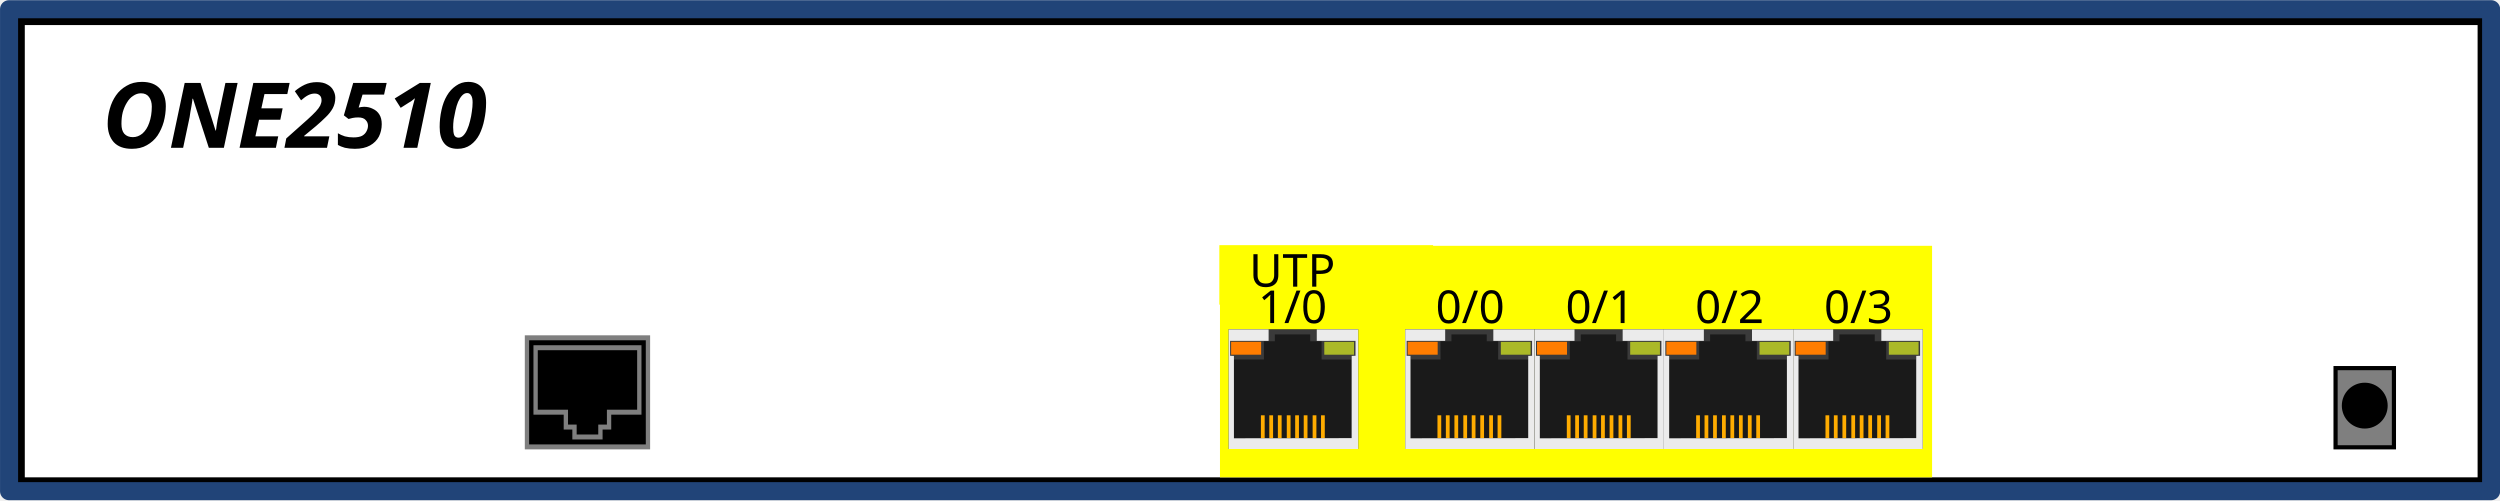
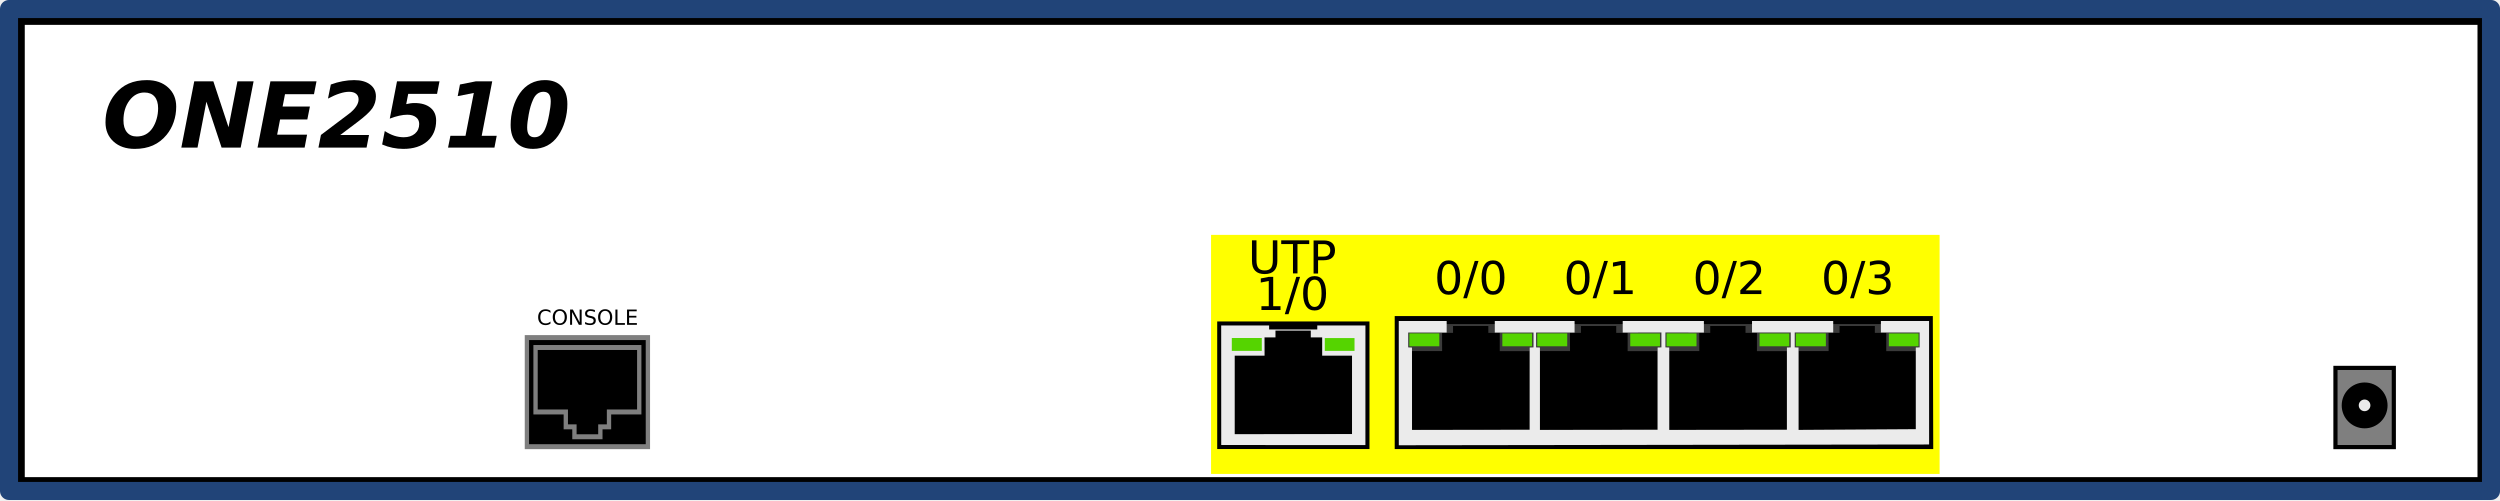
- <svg xmlns="http://www.w3.org/2000/svg" width="293.33" height="58.667" version="1.1" viewBox="54.4 406.4 160.603 19.868">
-   <rect transform="scale(1.0667)" x="52.246" y="376.51" width="148.21" height="27.729" fill="#fff" stroke="#000" stroke-linejoin="round" stroke-width=".491" />
-   <rect transform="scale(1.0667)" x="51.544" y="375.8" width="149.48" height="29.025" fill="none" stroke="#214478" stroke-linejoin="round" stroke-width="1.088" />
-   <g transform="matrix(.40627 0 0 .40627 95.773 257.38)">
-     <rect x="91.072" y="390.59" width="112.6" height="36.613" fill="#ff0" />
-     <rect x="91.072" y="390.59" width="33.6" height="9.2" fill="none" stroke="#ff0" stroke-width=".2" />
+ <svg xmlns="http://www.w3.org/2000/svg" width="275" height="55" version="1.1" viewBox="51 381 150.566 18.627" id="svg180">
+   <defs id="defs184" />
+   <rect x="52.246" y="376.51" width="148.21" height="27.729" fill="#fff" stroke="#000" stroke-linejoin="round" stroke-width=".491" id="rect2" />
+   <rect x="51.544" y="375.8" width="149.48" height="29.025" fill="none" stroke="#214478" stroke-linejoin="round" stroke-width="1.088" id="rect4" />
+   <g transform="matrix(.38088 0 0 .38088 89.787 241.29)" id="g8">
+     <rect x="89.662" y="388.87" width="115.2" height="37.799" fill="#ff0" id="rect6" />
  </g>
-   <g fill="#000000" font-family="sans-serif">
-     <text transform="scale(1.0667)" x="57.155" y="384.145" font-size="2.15px" style="line-height:0%">
-       <tspan x="57.155" y="384.145" font-family="sans-serif" font-size="5.475px" font-style="italic" font-weight="bold">ONE2510</tspan>
-     </text>
-     <text transform="scale(1.0667)" x="128.826" y="392.507" font-size=".609px" text-anchor="middle" style="line-height:0%">
-       <tspan x="128.826" y="392.507" font-size="2.738px">UTP</tspan>
-     </text>
-     <text transform="scale(1.0667)" x="128.839" y="394.7" font-size=".609px" text-anchor="middle" style="line-height:0%">
-       <tspan x="128.839" y="394.7" font-size="2.738px">1/0</tspan>
-     </text>
-   </g>
-   <g transform="matrix(1.0667 0 0 1.0667 0 .59243)">
-     <g transform="matrix(1.2553 0 0 1.2553 15.575 -100.73)">
-       <rect x="140.27" y="396.39" width="2.8" height="3.8" fill="#7f7f7f" />
-       <rect x="140.27" y="396.39" width="2.8" height="3.8" fill="none" stroke="#000" stroke-width=".2" />
+   <g transform="translate(0 .55541)" id="g36">
+     <g transform="matrix(1.2553 0 0 1.2553 15.575 -100.73)" id="g28">
+       <rect x="140.27" y="396.39" width="2.8" height="3.8" fill="#7f7f7f" id="rect24" />
+       <rect x="140.27" y="396.39" width="2.8" height="3.8" fill="none" stroke="#000" stroke-width=".2" id="rect26" />
    </g>
-     <g transform="matrix(1.2553 0 0 1.2553 15.575 -100.73)">
-       <circle cx="141.67" cy="398.19" r="1" />
-       <circle cx="141.67" cy="398.19" r="1" fill="none" stroke="#000" stroke-width=".2" />
+     <g transform="matrix(1.2553 0 0 1.2553 15.575 -100.73)" id="g34">
+       <circle cx="141.67" cy="398.19" r="1" id="circle30" />
+       <circle cx="141.67" cy="398.19" r="1" fill="none" stroke="#000" stroke-width=".2" id="circle32" />
    </g>
  </g>
-   <g transform="matrix(1.1003 0 0 1.0996 23.621 40.729)">
-     <path d="m110.02 353.2h7.558v-6.986l-7.558-2.3e-4z" fill="#3a3a3a" />
-     <g transform="matrix(.0080752 0 0 .0080046 96.896 381.97)">
-       <path d="m2560.5-3593.3v-872.71l-935.94-0.027v872.74z" fill="none" stroke="#000" stroke-linecap="square" stroke-width=".676" />
+   <g transform="translate(-13.177 1.6012)" id="g50">
+     <g transform="matrix(-1.3011 0 0 -1.4933 185.26 993.98)" id="g42">
+       <rect x="63.072" y="397.39" width="5.6" height="4.4" id="rect38" />
+       <rect x="63.072" y="397.39" width="5.6" height="4.4" fill="none" stroke="#7f7f7f" stroke-width=".2" id="rect40" />
    </g>
-     <path d="m110.32 347.98h1.758l-3e-3 -1.065 0.64-5.7e-4v-0.399h2.063l-4.8e-4 0.4h0.666v1.065h1.75v4.587l-6.873 0.015z" fill="#1a1a1a" />
-     <g fill="#ffac00">
-       <path d="m111.9 352.58h0.22v-1.34h-0.22v1.34z" />
-       <path d="m112.39 352.58h0.22v-1.34h-0.22v1.34z" />
-       <path d="m112.89 352.58h0.219v-1.34h-0.219v1.34z" />
-       <path d="m113.41 352.58h0.22v-1.34h-0.22v1.34z" />
-       <path d="m113.9 352.58h0.22v-1.34h-0.22v1.34z" />
-       <path d="m114.4 352.58h0.219v-1.34h-0.219v1.34z" />
-       <path d="m114.92 352.58h0.22v-1.34h-0.22v1.34z" />
-       <path d="m115.41 352.58h0.219v-1.34h-0.219v1.34z" />
-     </g>
-     <g>
-       <path d="m115.6 347.7h1.737v-0.749h-1.737v0.749z" fill="#abb927" />
-       <path d="m110.16 347.7h1.752v-0.753h-1.752v0.753z" fill="#ff7d00" />
-       <path d="m110.02 353.21-1e-3 -6.988 2.331-9.5e-4v0.672l-2.249-1e-3v0.87l0.223 7e-3 4.8e-4 4.816 6.87-0.01 5e-3 -5e-3 5.3e-4 -4.801 0.223-7e-3v-0.87l-2.262 1e-3v-0.672l2.415 9.5e-4 1e-3 6.988" fill="#ebebeb" />
+     <g transform="matrix(-1.3011 0 0 -1.4933 185.26 993.98)" id="g48">
+       <polygon points="65.272 398.19 64.872 398.19 64.872 398.79 63.472 398.79 63.472 401.39 68.272 401.39 68.272 398.79 66.872 398.79 66.872 398.19 66.472 398.19 66.472 397.79 65.272 397.79" id="polygon44" />
+       <polygon points="65.272 398.19 64.872 398.19 64.872 398.79 63.472 398.79 63.472 401.39 68.272 401.39 68.272 398.79 66.872 398.79 66.872 398.19 66.472 398.19 66.472 397.79 65.272 397.79" fill="none" stroke="#7f7f7f" stroke-width=".2" id="polygon46" />
    </g>
  </g>
-   <g transform="matrix(1.1003 0 0 1.0996 31.93 40.729)">
-     <path d="m110.02 353.2h7.558v-6.986l-7.558-2.3e-4z" fill="#3a3a3a" />
-     <g transform="matrix(.0080752 0 0 .0080046 96.896 381.97)">
-       <path d="m2560.5-3593.3v-872.71l-935.94-0.027v872.74z" fill="none" stroke="#000" stroke-linecap="square" stroke-width=".676" />
+   <g transform="translate(58.009 -30.558)" id="g118">
+     <g id="g78">
+       <path d="m77.231 432.62h31.95l-0.024-7.529-31.926-2.5e-4z" fill="#3a3a3a" stroke="#000" stroke-width=".483" id="path52" />
+       <path d="m101.31 426.96h1.813l-3e-3 -1.098 0.66-5.8e-4v-0.411h2.126l-5e-4 0.412h0.687v1.098h1.804v4.728l-7.086 0.015z" id="path54" />
+       <path d="m106.75 426.67h1.79v-0.772h-1.79z" fill="#55d400" id="path56" />
+       <path d="m101.15 426.67h1.806v-0.776h-1.806z" fill="#55d400" id="path58" />
+       <path d="m93.522 426.96h1.813l-0.003-1.098 0.66-5.8e-4v-0.411h2.126l-4.95e-4 0.412h0.687v1.098h1.804v4.728l-7.086 0.015z" id="path60" />
+       <path d="m98.962 426.67h1.79v-0.772h-1.79z" fill="#55d400" id="path62" />
+       <path d="m93.36 426.67h1.806v-0.776h-1.806z" fill="#55d400" id="path64" />
+       <path d="m85.735 426.96h1.813l-0.003-1.098 0.66-5.8e-4v-0.411h2.126l-4.95e-4 0.412h0.687v1.098h1.804v4.728l-7.086 0.015z" id="path66" />
+       <path d="m91.175 426.67h1.79v-0.772h-1.79z" fill="#55d400" id="path68" />
+       <path d="m85.573 426.67h1.806v-0.776h-1.806z" fill="#55d400" id="path70" />
+       <path d="m78.032 426.96h1.813l-0.003-1.098 0.66-5.9e-4v-0.411h2.126l-4.95e-4 0.412h0.687v1.098h1.804v4.728l-7.086 0.015z" id="path72" />
+       <path d="m83.472 426.67h1.79v-0.772h-1.79z" fill="#55d400" id="path74" />
+       <path d="m77.87 426.67h1.806v-0.776h-1.806z" fill="#55d400" id="path76" />
    </g>
-     <path d="m110.32 347.98h1.758l-3e-3 -1.065 0.64-5.7e-4v-0.399h2.063l-4.8e-4 0.4h0.666v1.065h1.75v4.587l-6.873 0.015z" fill="#1a1a1a" />
-     <g fill="#ffac00">
-       <path d="m111.9 352.58h0.22v-1.34h-0.22v1.34z" />
-       <path d="m112.39 352.58h0.22v-1.34h-0.22v1.34z" />
-       <path d="m112.89 352.58h0.219v-1.34h-0.219v1.34z" />
-       <path d="m113.41 352.58h0.22v-1.34h-0.22v1.34z" />
-       <path d="m113.9 352.58h0.22v-1.34h-0.22v1.34z" />
-       <path d="m114.4 352.58h0.219v-1.34h-0.219v1.34z" />
-       <path d="m114.92 352.58h0.22v-1.34h-0.22v1.34z" />
-       <path d="m115.41 352.58h0.219v-1.34h-0.219v1.34z" />
+     <g transform="matrix(1.0315 0 0 1.0234 -8.1174 78.559)" id="g82">
+       <path transform="matrix(.53079 0 0 .53501 55.446 333.8)" d="m56.703 9.09-5.273 0.002 0.004 13.667 58.334-0.084-4e-3 -13.583-5.299-0.002v1.266l4.26-2e-3v1.639l-0.422 0.014v8.984l-12.898 0.082v-9.066l-0.42-0.014v-1.639l4.234 2e-3v-1.266l-4.381 0.002-4.549-0.002v1.266l4.26-2e-3v1.639l-0.422 0.014v9.039l-0.01 0.01-12.936 0.018v-9.066l-0.42-0.014v-1.639l4.232 2e-3v-1.266l-4.381 0.002h-0.008l-4.539-0.002v1.266l4.258-2e-3v1.639l-0.42 0.014v9.039l-0.01 0.01-12.936 0.018v-9.066l-0.422-0.014v-1.639l4.234 2e-3v-1.266l-4.381 0.002h-0.008l-4.387-0.002v1.266l4.26-2e-3v1.639l-0.42 0.014-2e-3 9.039-0.008 0.01-12.936 0.018-2e-3 -9.066-0.42-0.014v-1.639l4.234 2e-3v-1.266z" fill="#ebebeb" id="path80" />
    </g>
-     <g>
-       <path d="m115.6 347.7h1.737v-0.749h-1.737v0.749z" fill="#abb927" />
-       <path d="m110.16 347.7h1.752v-0.753h-1.752v0.753z" fill="#ff7d00" />
-       <path d="m110.02 353.21-1e-3 -6.988 2.331-9.5e-4v0.672l-2.249-1e-3v0.87l0.223 7e-3 4.8e-4 4.816 6.87-0.01 5e-3 -5e-3 5.3e-4 -4.801 0.223-7e-3v-0.87l-2.262 1e-3v-0.672l2.415 9.5e-4 1e-3 6.988" fill="#ebebeb" />
+     <g id="g116">
+       <g aria-label="0/0" id="g90">
+         <path d="m80.241 421.71q-0.209 0-0.314 0.206-0.104 0.205-0.104 0.616 0 0.41 0.104 0.616 0.106 0.205 0.314 0.205 0.21 0 0.314-0.205 0.106-0.206 0.106-0.616 0-0.412-0.106-0.616-0.104-0.206-0.314-0.206zm0-0.214q0.336 0 0.512 0.266 0.178 0.265 0.178 0.77 0 0.504-0.178 0.77-0.176 0.265-0.512 0.265t-0.513-0.265q-0.176-0.266-0.176-0.77 0-0.505 0.176-0.77 0.178-0.266 0.513-0.266z" id="path84" />
+         <path d="m81.809 421.53h0.227l-0.695 2.25h-0.227z" id="path86" />
+         <path d="m82.909 421.71q-0.209 0-0.314 0.206-0.104 0.205-0.104 0.616 0 0.41 0.104 0.616 0.106 0.205 0.314 0.205 0.21 0 0.314-0.205 0.106-0.206 0.106-0.616 0-0.412-0.106-0.616-0.104-0.206-0.314-0.206zm0-0.214q0.336 0 0.512 0.266 0.178 0.265 0.178 0.77 0 0.504-0.178 0.77-0.176 0.265-0.512 0.265-0.336 0-0.513-0.265-0.176-0.266-0.176-0.77 0-0.505 0.176-0.77 0.178-0.266 0.513-0.266z" id="path88" />
+       </g>
+       <g aria-label="0/1" id="g98">
+         <path d="m88.035 421.71q-0.209 0-0.314 0.206-0.104 0.205-0.104 0.616 0 0.41 0.104 0.616 0.106 0.205 0.314 0.205 0.21 0 0.314-0.205 0.106-0.206 0.106-0.616 0-0.412-0.106-0.616-0.104-0.206-0.314-0.206zm0-0.214q0.336 0 0.512 0.266 0.178 0.265 0.178 0.77 0 0.504-0.178 0.77-0.176 0.265-0.512 0.265-0.336 0-0.513-0.265-0.176-0.266-0.176-0.77 0-0.505 0.176-0.77 0.178-0.266 0.513-0.266z" id="path92" />
+         <path d="m89.603 421.53h0.227l-0.695 2.25h-0.227z" id="path94" />
+         <path d="m90.173 423.3h0.441v-1.522l-0.48 0.096v-0.246l0.477-0.096h0.27v1.768h0.441v0.227h-1.15z" id="path96" />
+       </g>
+       <g aria-label="0/2" id="g106">
+         <path d="m95.805 421.71q-0.209 0-0.314 0.206-0.104 0.205-0.104 0.616 0 0.41 0.104 0.616 0.106 0.205 0.314 0.205 0.21 0 0.314-0.205 0.106-0.206 0.106-0.616 0-0.412-0.106-0.616-0.104-0.206-0.314-0.206zm0-0.214q0.336 0 0.512 0.266 0.178 0.265 0.178 0.77 0 0.504-0.178 0.77-0.176 0.265-0.512 0.265t-0.513-0.265q-0.176-0.266-0.176-0.77 0-0.505 0.176-0.77 0.178-0.266 0.513-0.266z" id="path100" />
+         <path d="m97.373 421.53h0.227l-0.695 2.25h-0.227z" id="path102" />
+         <path d="m98.128 423.3h0.942v0.227h-1.267v-0.227q0.154-0.159 0.418-0.426 0.266-0.269 0.334-0.346 0.13-0.146 0.18-0.246 0.052-0.102 0.052-0.199 0-0.159-0.112-0.259-0.111-0.1-0.29-0.1-0.127 0-0.269 0.044-0.14 0.044-0.301 0.134v-0.273q0.163-0.066 0.305-0.099 0.142-0.033 0.259-0.033 0.31 0 0.495 0.155 0.184 0.155 0.184 0.414 0 0.123-0.047 0.234-0.045 0.11-0.167 0.259-0.033 0.039-0.213 0.225-0.179 0.184-0.505 0.517z" id="path104" />
+       </g>
+       <g aria-label="0/3" id="g114">
+         <path d="m103.54 421.71q-0.209 0-0.314 0.206-0.104 0.205-0.104 0.616 0 0.41 0.104 0.616 0.106 0.205 0.314 0.205 0.21 0 0.314-0.205 0.106-0.206 0.106-0.616 0-0.412-0.106-0.616-0.104-0.206-0.314-0.206zm0-0.214q0.336 0 0.512 0.266 0.178 0.265 0.178 0.77 0 0.504-0.178 0.77-0.176 0.265-0.512 0.265t-0.513-0.265q-0.176-0.266-0.176-0.77 0-0.505 0.176-0.77 0.178-0.266 0.513-0.266z" id="path108" />
+         <path d="m105.11 421.53h0.227l-0.695 2.25h-0.227z" id="path110" />
+         <path d="m106.45 422.45q0.194 0.041 0.302 0.172 0.11 0.131 0.11 0.323 0 0.295-0.203 0.457t-0.577 0.162q-0.126 0-0.259-0.025-0.132-0.024-0.274-0.073v-0.261q0.112 0.066 0.246 0.099t0.279 0.033q0.254 0 0.386-0.1 0.134-0.1 0.134-0.291 0-0.176-0.124-0.275-0.123-0.1-0.344-0.1h-0.233v-0.222h0.243q0.199 0 0.305-0.079 0.106-0.08 0.106-0.23 0-0.154-0.11-0.235-0.108-0.083-0.311-0.083-0.111 0-0.238 0.024-0.127 0.024-0.279 0.075v-0.241q0.154-0.043 0.287-0.064 0.135-0.021 0.254-0.021 0.307 0 0.487 0.14 0.179 0.139 0.179 0.377 0 0.166-0.095 0.281-0.095 0.114-0.27 0.158z" id="path112" />
+       </g>
    </g>
  </g>
-   <g transform="matrix(1.1003 0 0 1.0996 40.239 40.729)">
-     <path d="m110.02 353.2h7.558v-6.986l-7.558-2.3e-4z" fill="#3a3a3a" />
-     <g transform="matrix(.0080752 0 0 .0080046 96.896 381.97)">
-       <path d="m2560.5-3593.3v-872.71l-935.94-0.027v872.74z" fill="none" stroke="#000" stroke-linecap="square" stroke-width=".676" />
+   <g transform="translate(.8331 -19.309)" id="g160">
+     <g transform="matrix(1.0309 0 0 1.0309 -37.315 19.313)" id="g140">
+       <g transform="translate(.6581 -19.12)" id="g138">
+         <g transform="matrix(1.0029 0 0 .99453 91.221 226.26)" id="g136">
+           <path d="m64.141 183.87h8.4v-7.024h-8.4z" fill="#ebebeb" stroke="#000" stroke-width=".47" id="path120" />
+           <g transform="matrix(.0080517 0 0 .0080487 51.527 212.79)" id="g124">
+             <path d="m2609.9-3593.3v-872.71h-1043.3v872.71z" fill="none" stroke="#000" stroke-linecap="square" stroke-width=".676" id="path122" />
+           </g>
+           <g id="g134">
+             <path d="m64.912 178.62h1.753l-0.003-1.071 0.638-5.7e-4v-0.401h2.057l-4.83e-4 0.402h0.664v1.071h1.745v4.612l-6.854 0.015z" id="path126" />
+             <path d="m70.173 178.34h1.732v-0.753h-1.732z" fill="#55d400" id="path128" />
+             <path d="m64.756 178.34h1.747v-0.757h-1.747z" fill="#55d400" id="path130" />
+             <path d="m72.539 183.87 2e-3 -7.024-2.806-9.6e-4v0.676l2.255-1e-3v0.875l-0.223 7e-3 -5.64e-4 4.832c-2.386 9.4e-4 -4.812 0.012-6.855 0.013v4e-5l-4.83e-4 -4.845-0.223-7e-3v-0.875l2.242 1e-3v-0.676l-2.792 9.6e-4c4.08e-4 2.341 0.002 4.682 0.002 7.024 2.799 3.3e-4 5.598 6.8e-4 8.398 1e-3z" fill="#ebebeb" id="path132" />
+           </g>
+         </g>
+       </g>
    </g>
-     <path d="m110.32 347.98h1.758l-3e-3 -1.065 0.64-5.7e-4v-0.399h2.063l-4.8e-4 0.4h0.666v1.065h1.75v4.587l-6.873 0.015z" fill="#1a1a1a" />
-     <g fill="#ffac00">
-       <path d="m111.9 352.58h0.22v-1.34h-0.22v1.34z" />
-       <path d="m112.39 352.58h0.22v-1.34h-0.22v1.34z" />
-       <path d="m112.89 352.58h0.219v-1.34h-0.219v1.34z" />
-       <path d="m113.41 352.58h0.22v-1.34h-0.22v1.34z" />
-       <path d="m113.9 352.58h0.22v-1.34h-0.22v1.34z" />
-       <path d="m114.4 352.58h0.219v-1.34h-0.219v1.34z" />
-       <path d="m114.92 352.58h0.22v-1.34h-0.22v1.34z" />
-       <path d="m115.41 352.58h0.219v-1.34h-0.219v1.34z" />
-     </g>
-     <g>
-       <path d="m115.6 347.7h1.737v-0.749h-1.737v0.749z" fill="#abb927" />
-       <path d="m110.16 347.7h1.752v-0.753h-1.752v0.753z" fill="#ff7d00" />
-       <path d="m110.02 353.21-1e-3 -6.988 2.331-9.5e-4v0.672l-2.249-1e-3v0.87l0.223 7e-3 4.8e-4 4.816 6.87-0.01 5e-3 -5e-3 5.3e-4 -4.801 0.223-7e-3v-0.87l-2.262 1e-3v-0.672l2.415 9.5e-4 1e-3 6.988" fill="#ebebeb" />
+     <g transform="translate(1.5392 1.8387)" id="g158">
+       <g aria-label="UTP" id="g148">
+         <path d="m124.03 407.2h0.271v1.212q0 0.321 0.116 0.463 0.116 0.14 0.377 0.14 0.259 0 0.376-0.14 0.116-0.142 0.116-0.463v-1.212h0.271v1.246q0 0.39-0.194 0.589-0.192 0.199-0.569 0.199-0.378 0-0.572-0.199-0.192-0.199-0.192-0.589z" id="path142" />
+         <path d="m125.79 407.2h1.688v0.227h-0.708v1.768h-0.271v-1.768h-0.708z" id="path144" />
+         <path d="m128.01 407.43v0.75h0.34q0.188 0 0.291-0.098 0.103-0.098 0.103-0.278 0-0.179-0.103-0.277-0.103-0.098-0.291-0.098zm-0.27-0.222h0.61q0.336 0 0.507 0.152 0.172 0.151 0.172 0.444 0 0.295-0.172 0.446-0.171 0.151-0.507 0.151h-0.34v0.802h-0.27z" id="path146" />
+       </g>
+       <g aria-label="1/0" id="g156">
+         <path d="m124.6 411.17h0.441v-1.522l-0.48 0.096v-0.246l0.477-0.096h0.27v1.768h0.441v0.227h-1.15z" id="path150" />
+         <path d="m126.7 409.4h0.227l-0.695 2.25h-0.227z" id="path152" />
+         <path d="m127.8 409.57q-0.209 0-0.314 0.206-0.104 0.205-0.104 0.616 0 0.41 0.104 0.616 0.106 0.205 0.314 0.205 0.21 0 0.314-0.205 0.106-0.206 0.106-0.616 0-0.412-0.106-0.616-0.104-0.206-0.314-0.206zm0-0.214q0.336 0 0.512 0.266 0.178 0.265 0.178 0.77 0 0.504-0.178 0.77-0.176 0.265-0.512 0.265-0.336 0-0.513-0.265-0.176-0.266-0.176-0.77 0-0.505 0.176-0.77 0.178-0.266 0.513-0.266z" id="path154" />
+       </g>
    </g>
  </g>
-   <g transform="matrix(1.1003 0 0 1.0996 48.547 40.729)">
-     <path d="m110.02 353.2h7.558v-6.986l-7.558-2.3e-4z" fill="#3a3a3a" />
-     <g transform="matrix(.0080752 0 0 .0080046 96.896 381.97)">
-       <path d="m2560.5-3593.3v-872.71l-935.94-0.027v872.74z" fill="none" stroke="#000" stroke-linecap="square" stroke-width=".676" />
-     </g>
-     <path d="m110.32 347.98h1.758l-3e-3 -1.065 0.64-5.7e-4v-0.399h2.063l-4.8e-4 0.4h0.666v1.065h1.75v4.587l-6.873 0.015z" fill="#1a1a1a" />
-     <g fill="#ffac00">
-       <path d="m111.9 352.58h0.22v-1.34h-0.22v1.34z" />
-       <path d="m112.39 352.58h0.22v-1.34h-0.22v1.34z" />
-       <path d="m112.89 352.58h0.219v-1.34h-0.219v1.34z" />
-       <path d="m113.41 352.58h0.22v-1.34h-0.22v1.34z" />
-       <path d="m113.9 352.58h0.22v-1.34h-0.22v1.34z" />
-       <path d="m114.4 352.58h0.219v-1.34h-0.219v1.34z" />
-       <path d="m114.92 352.58h0.22v-1.34h-0.22v1.34z" />
-       <path d="m115.41 352.58h0.219v-1.34h-0.219v1.34z" />
-     </g>
-     <g>
-       <path d="m115.6 347.7h1.737v-0.749h-1.737v0.749z" fill="#abb927" />
-       <path d="m110.16 347.7h1.752v-0.753h-1.752v0.753z" fill="#ff7d00" />
-       <path d="m110.02 353.21-1e-3 -6.988 2.331-9.5e-4v0.672l-2.249-1e-3v0.87l0.223 7e-3 4.8e-4 4.816 6.87-0.01 5e-3 -5e-3 5.3e-4 -4.801 0.223-7e-3v-0.87l-2.262 1e-3v-0.672l2.415 9.5e-4 1e-3 6.988" fill="#ebebeb" />
-     </g>
+   <circle cx="193.41" cy="399.67" r=".351" fill="#ebebeb" fill-rule="evenodd" id="circle162" />
+   <g stroke-width=".007px" aria-label="CONSOLE" id="g178">
+     <path d="m84.153 393.97v0.131q-0.063-0.059-0.134-0.087-0.071-0.029-0.151-0.029-0.158 0-0.242 0.097-0.084 0.096-0.084 0.279 0 0.182 0.084 0.278 0.084 0.096 0.242 0.096 0.08 0 0.151-0.029 0.071-0.029 0.134-0.087v0.13q-0.065 0.044-0.139 0.067-0.073 0.022-0.154 0.022-0.209 0-0.329-0.128-0.12-0.128-0.12-0.349 0-0.222 0.12-0.349 0.12-0.128 0.329-0.128 0.083 0 0.155 0.022 0.073 0.022 0.137 0.065z" id="path164" />
+     <path d="m84.717 393.98q-0.136 0-0.216 0.101-0.079 0.101-0.079 0.275 0 0.174 0.079 0.275 0.08 0.101 0.216 0.101 0.136 0 0.214-0.101 0.079-0.101 0.079-0.275 0-0.174-0.079-0.275-0.079-0.101-0.214-0.101zm0-0.101q0.193 0 0.309 0.13 0.116 0.129 0.116 0.347 0 0.217-0.116 0.347-0.116 0.129-0.309 0.129-0.194 0-0.311-0.129-0.116-0.129-0.116-0.347t0.116-0.347q0.116-0.13 0.311-0.13z" id="path166" />
+     <path d="m85.334 393.9h0.168l0.408 0.77v-0.77h0.121v0.92h-0.168l-0.408-0.77v0.77h-0.121z" id="path168" />
+     <path d="m86.827 393.93v0.121q-0.071-0.034-0.134-0.051-0.063-0.017-0.121-0.017-0.102 0-0.157 0.039-0.055 0.039-0.055 0.112 0 0.061 0.036 0.092 0.037 0.031 0.139 0.05l0.075 0.015q0.139 0.026 0.205 0.094 0.067 0.067 0.067 0.179 0 0.134-0.09 0.203-0.089 0.069-0.262 0.069-0.065 0-0.139-0.015-0.073-0.015-0.152-0.044v-0.128q0.076 0.043 0.148 0.064 0.073 0.022 0.143 0.022 0.107 0 0.165-0.042 0.058-0.042 0.058-0.12 0-0.068-0.042-0.106-0.041-0.038-0.136-0.057l-0.076-0.015q-0.139-0.028-0.201-0.087-0.062-0.059-0.062-0.165 0-0.122 0.086-0.192 0.086-0.07 0.237-0.07 0.065 0 0.132 0.012 0.067 0.012 0.137 0.035z" id="path170" />
+     <path d="m87.447 393.98q-0.136 0-0.216 0.101-0.079 0.101-0.079 0.275 0 0.174 0.079 0.275 0.08 0.101 0.216 0.101 0.136 0 0.214-0.101 0.079-0.101 0.079-0.275 0-0.174-0.079-0.275-0.079-0.101-0.214-0.101zm0-0.101q0.193 0 0.309 0.13 0.116 0.129 0.116 0.347 0 0.217-0.116 0.347-0.116 0.129-0.309 0.129-0.194 0-0.311-0.129-0.116-0.129-0.116-0.347t0.116-0.347q0.116-0.13 0.311-0.13z" id="path172" />
+     <path d="m88.064 393.9h0.124v0.815h0.448v0.105h-0.572z" id="path174" />
+     <path d="m88.764 393.9h0.582v0.105h-0.457v0.272h0.438v0.105h-0.438v0.333h0.468v0.105h-0.593z" id="path176" />
  </g>
-   <g transform="matrix(1.1003 0 0 1.0996 12.279 40.729)">
-     <path d="m110.02 353.2h7.558v-6.986l-7.558-2.3e-4z" fill="#3a3a3a" />
-     <g transform="matrix(.0080752 0 0 .0080046 96.896 381.97)">
-       <path d="m2560.5-3593.3v-872.71l-935.94-0.027v872.74z" fill="none" stroke="#000" stroke-linecap="square" stroke-width=".676" />
-     </g>
-     <path d="m110.32 347.98h1.758l-3e-3 -1.065 0.64-5.7e-4v-0.399h2.063l-4.8e-4 0.4h0.666v1.065h1.75v4.587l-6.873 0.015z" fill="#1a1a1a" />
-     <g fill="#ffac00">
-       <path d="m111.9 352.58h0.22v-1.34h-0.22v1.34z" />
-       <path d="m112.39 352.58h0.22v-1.34h-0.22v1.34z" />
-       <path d="m112.89 352.58h0.219v-1.34h-0.219v1.34z" />
-       <path d="m113.41 352.58h0.22v-1.34h-0.22v1.34z" />
-       <path d="m113.9 352.58h0.22v-1.34h-0.22v1.34z" />
-       <path d="m114.4 352.58h0.219v-1.34h-0.219v1.34z" />
-       <path d="m114.92 352.58h0.22v-1.34h-0.22v1.34z" />
-       <path d="m115.41 352.58h0.219v-1.34h-0.219v1.34z" />
-     </g>
-     <g>
-       <path d="m115.6 347.7h1.737v-0.749h-1.737v0.749z" fill="#abb927" />
-       <path d="m110.16 347.7h1.752v-0.753h-1.752v0.753z" fill="#ff7d00" />
-       <path d="m110.02 353.21-1e-3 -6.988 2.331-9.5e-4v0.672l-2.249-1e-3v0.87l0.223 7e-3 4.8e-4 4.816 6.87-0.01 5e-3 -5e-3 5.3e-4 -4.801 0.223-7e-3v-0.87l-2.262 1e-3v-0.672l2.415 9.5e-4 1e-3 6.988" fill="#ebebeb" />
-     </g>
-   </g>
-   <g fill="#000000" font-family="sans-serif" font-size=".609px" text-anchor="middle">
-     <text transform="scale(1.0667)" x="139.533" y="394.7" style="line-height:0%">
-       <tspan x="139.533" y="394.7" font-size="2.738px">0/0</tspan>
-     </text>
-     <text transform="scale(1.0667)" x="147.357" y="394.7" style="line-height:0%">
-       <tspan x="147.357" y="394.7" font-size="2.738px">0/1</tspan>
-     </text>
-     <text transform="scale(1.0667)" x="155.157" y="394.7" style="line-height:0%">
-       <tspan x="155.157" y="394.7" font-size="2.738px">0/2</tspan>
-     </text>
-     <text transform="scale(1.0667)" x="162.919" y="394.7" style="line-height:0%">
-       <tspan x="162.919" y="394.7" font-size="2.738px">0/3</tspan>
-     </text>
-   </g>
-   <g transform="matrix(1.0667 0 0 1.0667 -14.055 1.7079)">
-     <g transform="matrix(-1.3011 0 0 -1.4933 185.26 993.98)">
-       <rect x="63.072" y="397.39" width="5.6" height="4.4" />
-       <rect x="63.072" y="397.39" width="5.6" height="4.4" fill="none" stroke="#7f7f7f" stroke-width=".2" />
-     </g>
-     <g transform="matrix(-1.3011 0 0 -1.4933 185.26 993.98)">
-       <polygon points="65.272 398.19 64.872 398.19 64.872 398.79 63.472 398.79 63.472 401.39 68.272 401.39 68.272 398.79 66.872 398.79 66.872 398.19 66.472 398.19 66.472 397.79 65.272 397.79" />
-       <polygon points="65.272 398.19 64.872 398.19 64.872 398.79 63.472 398.79 63.472 401.39 68.272 401.39 68.272 398.79 66.872 398.79 66.872 398.19 66.472 398.19 66.472 397.79 65.272 397.79" fill="none" stroke="#7f7f7f" stroke-width=".2" />
-     </g>
+   <g aria-label="ONE2510" style="font-size:2.15px;line-height:0%;font-family:sans-serif;fill:#000000;stroke-width:1.067" id="text14-3">
+     <path d="m 60.523,381.79 q 0,-0.471 -0.214,-0.716 -0.211,-0.246 -0.615,-0.246 -0.535,0 -0.898,0.481 -0.361,0.479 -0.361,1.2 0,0.46 0.211,0.714 0.211,0.254 0.588,0.254 0.307,0 0.545,-0.128 0.241,-0.131 0.409,-0.385 0.16,-0.243 0.246,-0.548 0.088,-0.305 0.088,-0.626 z m -0.679,-1.708 q 0.797,0 1.281,0.444 0.487,0.441 0.487,1.155 0,0.487 -0.15,0.92 -0.147,0.433 -0.43,0.778 -0.348,0.425 -0.823,0.636 -0.473,0.209 -1.093,0.209 -0.794,0 -1.278,-0.441 -0.484,-0.441 -0.484,-1.158 0,-0.489 0.147,-0.922 0.147,-0.433 0.433,-0.781 0.342,-0.422 0.815,-0.631 0.476,-0.209 1.096,-0.209 z" style="font-style:italic;font-weight:bold;font-size:5.475px;font-family:sans-serif;stroke-width:1.067" id="path5216" />
+     <path d="m 62.699,380.154 h 1.15 l 0.914,2.764 0.537,-2.764 h 0.973 l -0.778,3.991 h -1.15 l -0.914,-2.764 -0.535,2.764 H 61.921 Z" style="font-style:italic;font-weight:bold;font-size:5.475px;font-family:sans-serif;stroke-width:1.067" id="path5218" />
+     <path d="m 67.287,380.154 h 2.775 l -0.152,0.778 h -1.746 l -0.144,0.743 h 1.644 l -0.155,0.778 h -1.641 l -0.176,0.914 h 1.802 l -0.147,0.778 h -2.836 z" style="font-style:italic;font-weight:bold;font-size:5.475px;font-family:sans-serif;stroke-width:1.067" id="path5220" />
+     <path d="m 71.489,383.389 h 1.735 l -0.147,0.757 h -2.898 l 0.15,-0.762 1.698,-1.281 q 0.278,-0.214 0.422,-0.433 0.147,-0.219 0.147,-0.425 0,-0.219 -0.15,-0.34 -0.15,-0.12 -0.42,-0.12 -0.254,0 -0.567,0.102 -0.313,0.099 -0.706,0.307 l 0.171,-0.847 q 0.364,-0.134 0.714,-0.198 0.35,-0.067 0.692,-0.067 0.61,0 0.96,0.265 0.35,0.262 0.35,0.716 0,0.39 -0.214,0.711 -0.214,0.321 -0.941,0.866 z" style="font-style:italic;font-weight:bold;font-size:5.475px;font-family:sans-serif;stroke-width:1.067" id="path5222" />
+     <path d="m 74.911,380.154 h 2.558 l -0.147,0.757 H 75.585 l -0.12,0.618 q 0.118,-0.032 0.243,-0.048 0.128,-0.019 0.257,-0.019 0.612,0 0.957,0.281 0.345,0.278 0.345,0.773 0,0.786 -0.532,1.248 -0.532,0.46 -1.444,0.46 -0.334,0 -0.65,-0.067 -0.315,-0.064 -0.626,-0.198 l 0.158,-0.81 q 0.297,0.192 0.575,0.283 0.281,0.091 0.569,0.091 0.422,0 0.676,-0.219 0.254,-0.222 0.254,-0.58 0,-0.257 -0.192,-0.406 -0.192,-0.152 -0.524,-0.152 -0.225,0 -0.487,0.059 -0.259,0.056 -0.569,0.176 z" style="font-style:italic;font-weight:bold;font-size:5.475px;font-family:sans-serif;stroke-width:1.067" id="path5224" />
+     <path d="m 78.127,383.434 h 0.909 l 0.5,-2.58 -0.97,0.192 0.136,-0.7 0.965,-0.192 h 0.978 l -0.634,3.28 h 0.904 l -0.136,0.711 h -2.794 z" style="font-style:italic;font-weight:bold;font-size:5.475px;font-family:sans-serif;stroke-width:1.067" id="path5226" />
+     <path d="m 83.193,383.522 q 0.206,0 0.364,-0.123 0.16,-0.123 0.267,-0.361 0.075,-0.168 0.136,-0.382 0.061,-0.217 0.115,-0.511 0.045,-0.238 0.07,-0.438 0.024,-0.201 0.024,-0.342 0,-0.299 -0.107,-0.438 -0.107,-0.142 -0.332,-0.142 -0.209,0 -0.366,0.12 -0.158,0.118 -0.262,0.361 -0.08,0.174 -0.147,0.396 -0.064,0.222 -0.112,0.484 -0.045,0.241 -0.07,0.446 -0.024,0.206 -0.024,0.348 0,0.297 0.11,0.441 0.11,0.142 0.334,0.142 z m 1.978,-2.005 q 0,0.532 -0.147,1.035 -0.147,0.503 -0.412,0.882 -0.27,0.39 -0.652,0.591 -0.382,0.198 -0.853,0.198 -0.655,0 -1.005,-0.372 -0.348,-0.372 -0.348,-1.069 0,-0.524 0.144,-1.027 0.147,-0.505 0.409,-0.88 0.275,-0.393 0.655,-0.593 0.38,-0.201 0.855,-0.201 0.65,0 1,0.374 0.353,0.372 0.353,1.061 z" style="font-style:italic;font-weight:bold;font-size:5.475px;font-family:sans-serif;stroke-width:1.067" id="path5228" />
  </g>
</svg>
